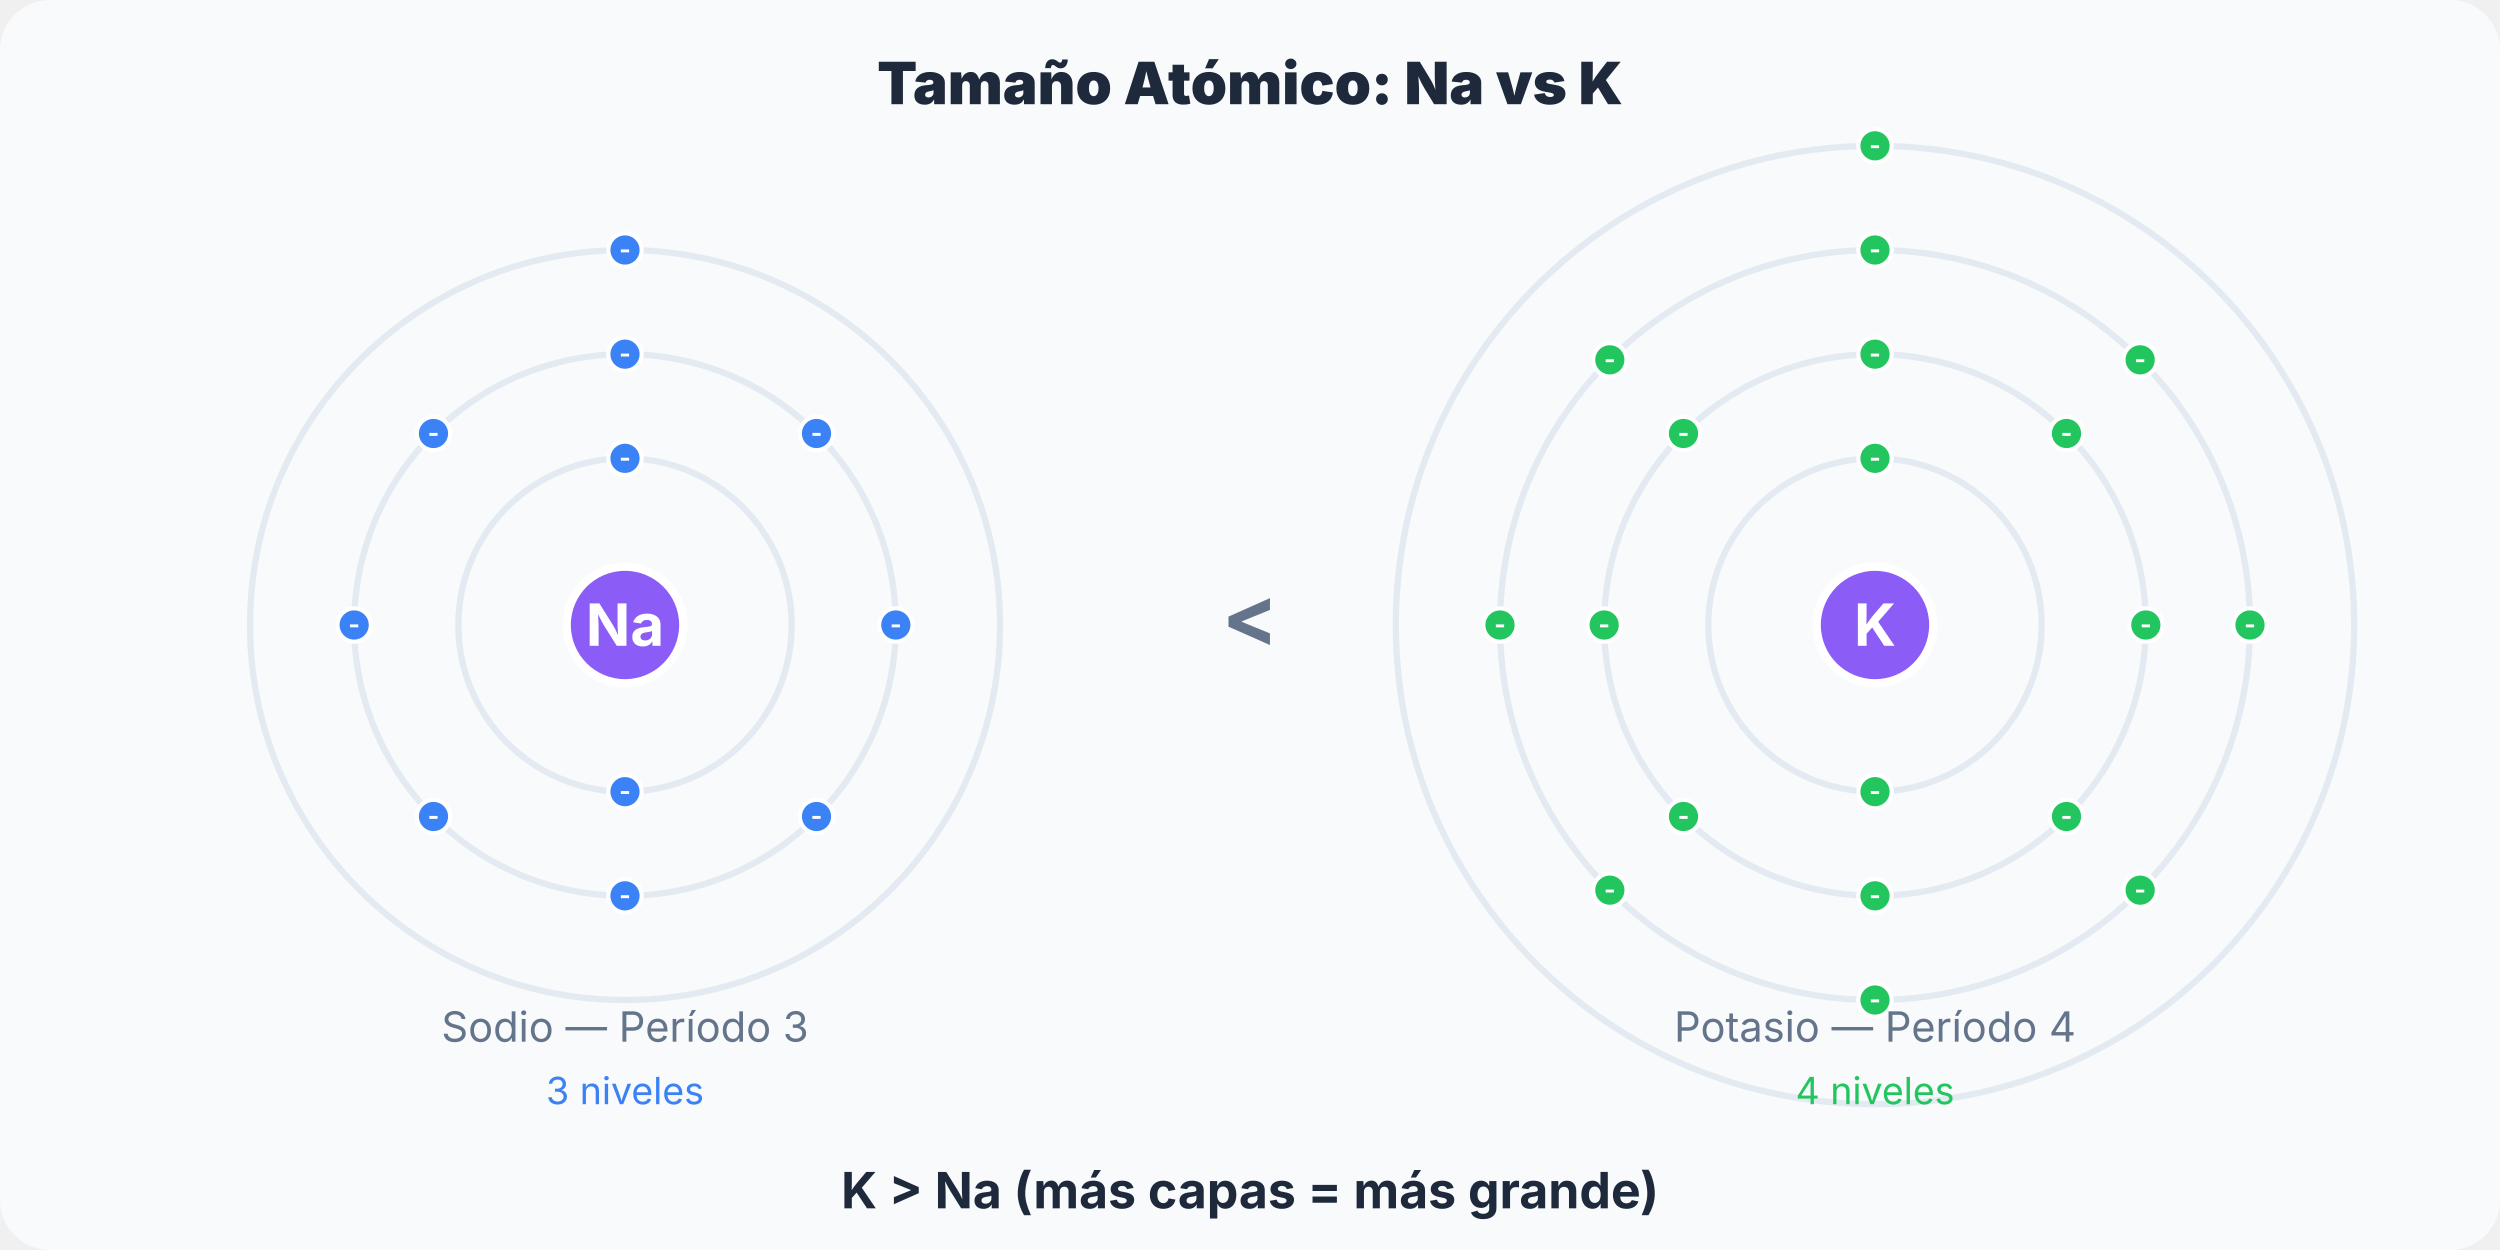
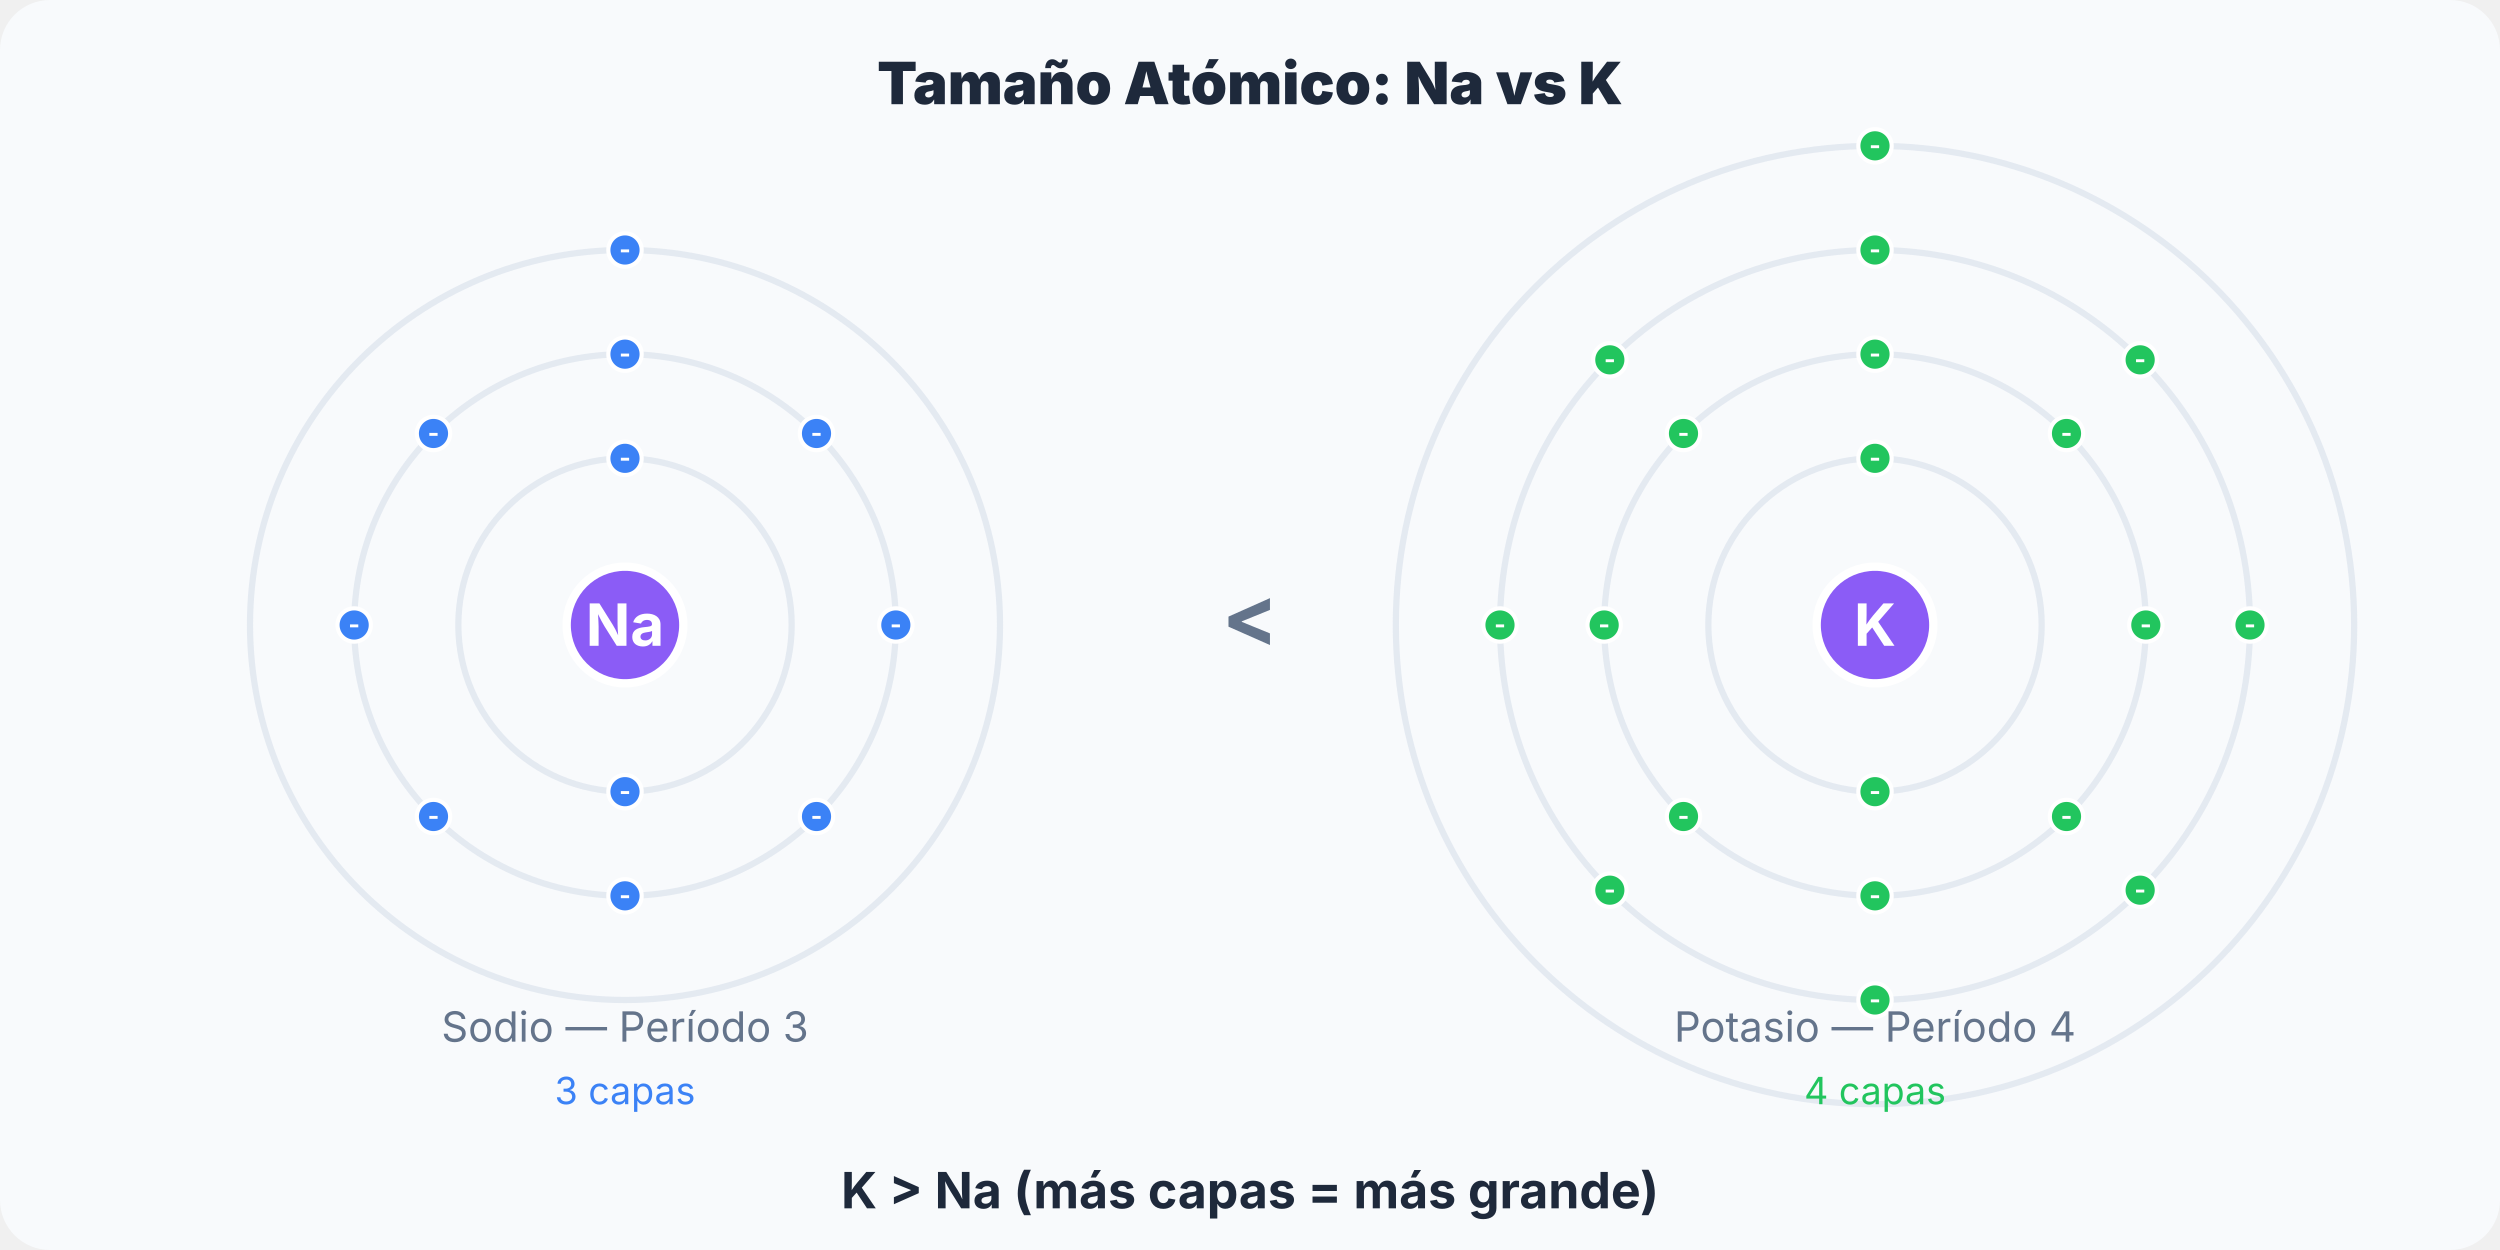
<svg xmlns="http://www.w3.org/2000/svg" viewBox="0 0 600 300">
  <rect width="600" height="300" fill="#f8fafc" rx="12" />
  <text x="300.0" y="25" font-family="Inter, sans-serif" font-size="14" font-weight="900" fill="#1e293b" text-anchor="middle">Tamaño Atómico: Na vs K</text>
  <circle cx="150" cy="150" r="14" fill="#8b5cf6" stroke="white" stroke-width="2" />
  <text x="150" y="155" font-family="Inter, sans-serif" font-size="14" font-weight="bold" fill="white" text-anchor="middle">Na</text>
  <circle cx="150" cy="150" r="40" fill="none" stroke="#e2e8f0" stroke-width="1.5" opacity="0.9" />
  <circle cx="150.0" cy="110.0" r="4" fill="#3b82f6" stroke="white" stroke-width="1" />
  <text x="150.0" y="112.0" font-family="Inter, sans-serif" font-size="6" font-weight="bold" fill="white" text-anchor="middle">-</text>
  <circle cx="150.0" cy="190.0" r="4" fill="#3b82f6" stroke="white" stroke-width="1" />
  <text x="150.0" y="192.0" font-family="Inter, sans-serif" font-size="6" font-weight="bold" fill="white" text-anchor="middle">-</text>
  <circle cx="150" cy="150" r="65" fill="none" stroke="#e2e8f0" stroke-width="1.5" opacity="0.9" />
  <circle cx="150.0" cy="85.0" r="4" fill="#3b82f6" stroke="white" stroke-width="1" />
  <text x="150.0" y="87.0" font-family="Inter, sans-serif" font-size="6" font-weight="bold" fill="white" text-anchor="middle">-</text>
  <circle cx="195.962" cy="104.038" r="4" fill="#3b82f6" stroke="white" stroke-width="1" />
  <text x="195.962" y="106.038" font-family="Inter, sans-serif" font-size="6" font-weight="bold" fill="white" text-anchor="middle">-</text>
  <circle cx="215.0" cy="150.0" r="4" fill="#3b82f6" stroke="white" stroke-width="1" />
  <text x="215.0" y="152.0" font-family="Inter, sans-serif" font-size="6" font-weight="bold" fill="white" text-anchor="middle">-</text>
  <circle cx="195.962" cy="195.962" r="4" fill="#3b82f6" stroke="white" stroke-width="1" />
  <text x="195.962" y="197.962" font-family="Inter, sans-serif" font-size="6" font-weight="bold" fill="white" text-anchor="middle">-</text>
  <circle cx="150.0" cy="215.0" r="4" fill="#3b82f6" stroke="white" stroke-width="1" />
  <text x="150.0" y="217.0" font-family="Inter, sans-serif" font-size="6" font-weight="bold" fill="white" text-anchor="middle">-</text>
  <circle cx="104.038" cy="195.962" r="4" fill="#3b82f6" stroke="white" stroke-width="1" />
  <text x="104.038" y="197.962" font-family="Inter, sans-serif" font-size="6" font-weight="bold" fill="white" text-anchor="middle">-</text>
  <circle cx="85.0" cy="150.0" r="4" fill="#3b82f6" stroke="white" stroke-width="1" />
  <text x="85.0" y="152.0" font-family="Inter, sans-serif" font-size="6" font-weight="bold" fill="white" text-anchor="middle">-</text>
  <circle cx="104.038" cy="104.038" r="4" fill="#3b82f6" stroke="white" stroke-width="1" />
  <text x="104.038" y="106.038" font-family="Inter, sans-serif" font-size="6" font-weight="bold" fill="white" text-anchor="middle">-</text>
  <circle cx="150" cy="150" r="90" fill="none" stroke="#e2e8f0" stroke-width="1.5" opacity="0.9" />
  <circle cx="150.0" cy="60.0" r="4" fill="#3b82f6" stroke="white" stroke-width="1" />
  <text x="150.0" y="62.0" font-family="Inter, sans-serif" font-size="6" font-weight="bold" fill="white" text-anchor="middle">-</text>
  <text x="150" y="250" font-family="Inter, sans-serif" font-size="10" fill="#64748b" text-anchor="middle">Sodio — Período 3</text>
-   <text x="150" y="265" font-family="Inter, sans-serif" font-size="9" fill="#3b82f6" text-anchor="middle">3 niveles</text>
+   <text x="150" y="265" font-family="Inter, sans-serif" font-size="9" fill="#3b82f6" text-anchor="middle">3 capas</text>
  <text x="300.0" y="155" font-family="Inter, sans-serif" font-size="20" font-weight="bold" fill="#64748b" text-anchor="middle">&lt;</text>
  <circle cx="450" cy="150" r="14" fill="#8b5cf6" stroke="white" stroke-width="2" />
  <text x="450" y="155" font-family="Inter, sans-serif" font-size="14" font-weight="bold" fill="white" text-anchor="middle">K</text>
  <circle cx="450" cy="150" r="40" fill="none" stroke="#e2e8f0" stroke-width="1.5" opacity="0.9" />
  <circle cx="450.0" cy="110.0" r="4" fill="#22c55e" stroke="white" stroke-width="1" />
  <text x="450.0" y="112.0" font-family="Inter, sans-serif" font-size="6" font-weight="bold" fill="white" text-anchor="middle">-</text>
  <circle cx="450.0" cy="190.0" r="4" fill="#22c55e" stroke="white" stroke-width="1" />
  <text x="450.0" y="192.0" font-family="Inter, sans-serif" font-size="6" font-weight="bold" fill="white" text-anchor="middle">-</text>
  <circle cx="450" cy="150" r="65" fill="none" stroke="#e2e8f0" stroke-width="1.5" opacity="0.9" />
  <circle cx="450.0" cy="85.0" r="4" fill="#22c55e" stroke="white" stroke-width="1" />
  <text x="450.0" y="87.0" font-family="Inter, sans-serif" font-size="6" font-weight="bold" fill="white" text-anchor="middle">-</text>
  <circle cx="495.962" cy="104.038" r="4" fill="#22c55e" stroke="white" stroke-width="1" />
  <text x="495.962" y="106.038" font-family="Inter, sans-serif" font-size="6" font-weight="bold" fill="white" text-anchor="middle">-</text>
  <circle cx="515.0" cy="150.0" r="4" fill="#22c55e" stroke="white" stroke-width="1" />
  <text x="515.0" y="152.0" font-family="Inter, sans-serif" font-size="6" font-weight="bold" fill="white" text-anchor="middle">-</text>
  <circle cx="495.962" cy="195.962" r="4" fill="#22c55e" stroke="white" stroke-width="1" />
  <text x="495.962" y="197.962" font-family="Inter, sans-serif" font-size="6" font-weight="bold" fill="white" text-anchor="middle">-</text>
  <circle cx="450.0" cy="215.0" r="4" fill="#22c55e" stroke="white" stroke-width="1" />
  <text x="450.0" y="217.0" font-family="Inter, sans-serif" font-size="6" font-weight="bold" fill="white" text-anchor="middle">-</text>
  <circle cx="404.038" cy="195.962" r="4" fill="#22c55e" stroke="white" stroke-width="1" />
  <text x="404.038" y="197.962" font-family="Inter, sans-serif" font-size="6" font-weight="bold" fill="white" text-anchor="middle">-</text>
  <circle cx="385.0" cy="150.0" r="4" fill="#22c55e" stroke="white" stroke-width="1" />
  <text x="385.0" y="152.0" font-family="Inter, sans-serif" font-size="6" font-weight="bold" fill="white" text-anchor="middle">-</text>
  <circle cx="404.038" cy="104.038" r="4" fill="#22c55e" stroke="white" stroke-width="1" />
  <text x="404.038" y="106.038" font-family="Inter, sans-serif" font-size="6" font-weight="bold" fill="white" text-anchor="middle">-</text>
  <circle cx="450" cy="150" r="90" fill="none" stroke="#e2e8f0" stroke-width="1.5" opacity="0.9" />
  <circle cx="450.0" cy="60.0" r="4" fill="#22c55e" stroke="white" stroke-width="1" />
  <text x="450.0" y="62.0" font-family="Inter, sans-serif" font-size="6" font-weight="bold" fill="white" text-anchor="middle">-</text>
  <circle cx="513.64" cy="86.36" r="4" fill="#22c55e" stroke="white" stroke-width="1" />
  <text x="513.64" y="88.36" font-family="Inter, sans-serif" font-size="6" font-weight="bold" fill="white" text-anchor="middle">-</text>
  <circle cx="540.0" cy="150.0" r="4" fill="#22c55e" stroke="white" stroke-width="1" />
  <text x="540.0" y="152.0" font-family="Inter, sans-serif" font-size="6" font-weight="bold" fill="white" text-anchor="middle">-</text>
  <circle cx="513.64" cy="213.64" r="4" fill="#22c55e" stroke="white" stroke-width="1" />
  <text x="513.64" y="215.64" font-family="Inter, sans-serif" font-size="6" font-weight="bold" fill="white" text-anchor="middle">-</text>
  <circle cx="450.0" cy="240.0" r="4" fill="#22c55e" stroke="white" stroke-width="1" />
  <text x="450.0" y="242.0" font-family="Inter, sans-serif" font-size="6" font-weight="bold" fill="white" text-anchor="middle">-</text>
  <circle cx="386.36" cy="213.64" r="4" fill="#22c55e" stroke="white" stroke-width="1" />
  <text x="386.36" y="215.64" font-family="Inter, sans-serif" font-size="6" font-weight="bold" fill="white" text-anchor="middle">-</text>
  <circle cx="360.0" cy="150.0" r="4" fill="#22c55e" stroke="white" stroke-width="1" />
  <text x="360.0" y="152.0" font-family="Inter, sans-serif" font-size="6" font-weight="bold" fill="white" text-anchor="middle">-</text>
  <circle cx="386.36" cy="86.36" r="4" fill="#22c55e" stroke="white" stroke-width="1" />
  <text x="386.36" y="88.36" font-family="Inter, sans-serif" font-size="6" font-weight="bold" fill="white" text-anchor="middle">-</text>
  <circle cx="450" cy="150" r="115" fill="none" stroke="#e2e8f0" stroke-width="1.5" opacity="0.9" />
  <circle cx="450.0" cy="35.0" r="4" fill="#22c55e" stroke="white" stroke-width="1" />
  <text x="450.0" y="37.0" font-family="Inter, sans-serif" font-size="6" font-weight="bold" fill="white" text-anchor="middle">-</text>
  <text x="450" y="250" font-family="Inter, sans-serif" font-size="10" fill="#64748b" text-anchor="middle">Potasio — Período 4</text>
-   <text x="450" y="265" font-family="Inter, sans-serif" font-size="9" fill="#22c55e" text-anchor="middle">4 niveles</text>
+   <text x="450" y="265" font-family="Inter, sans-serif" font-size="9" fill="#22c55e" text-anchor="middle">4 capas</text>
  <text x="300.0" y="290" font-family="Inter, sans-serif" font-size="12" font-weight="bold" fill="#1e293b" text-anchor="middle">K &gt; Na (más capas = más grande)</text>
</svg>
